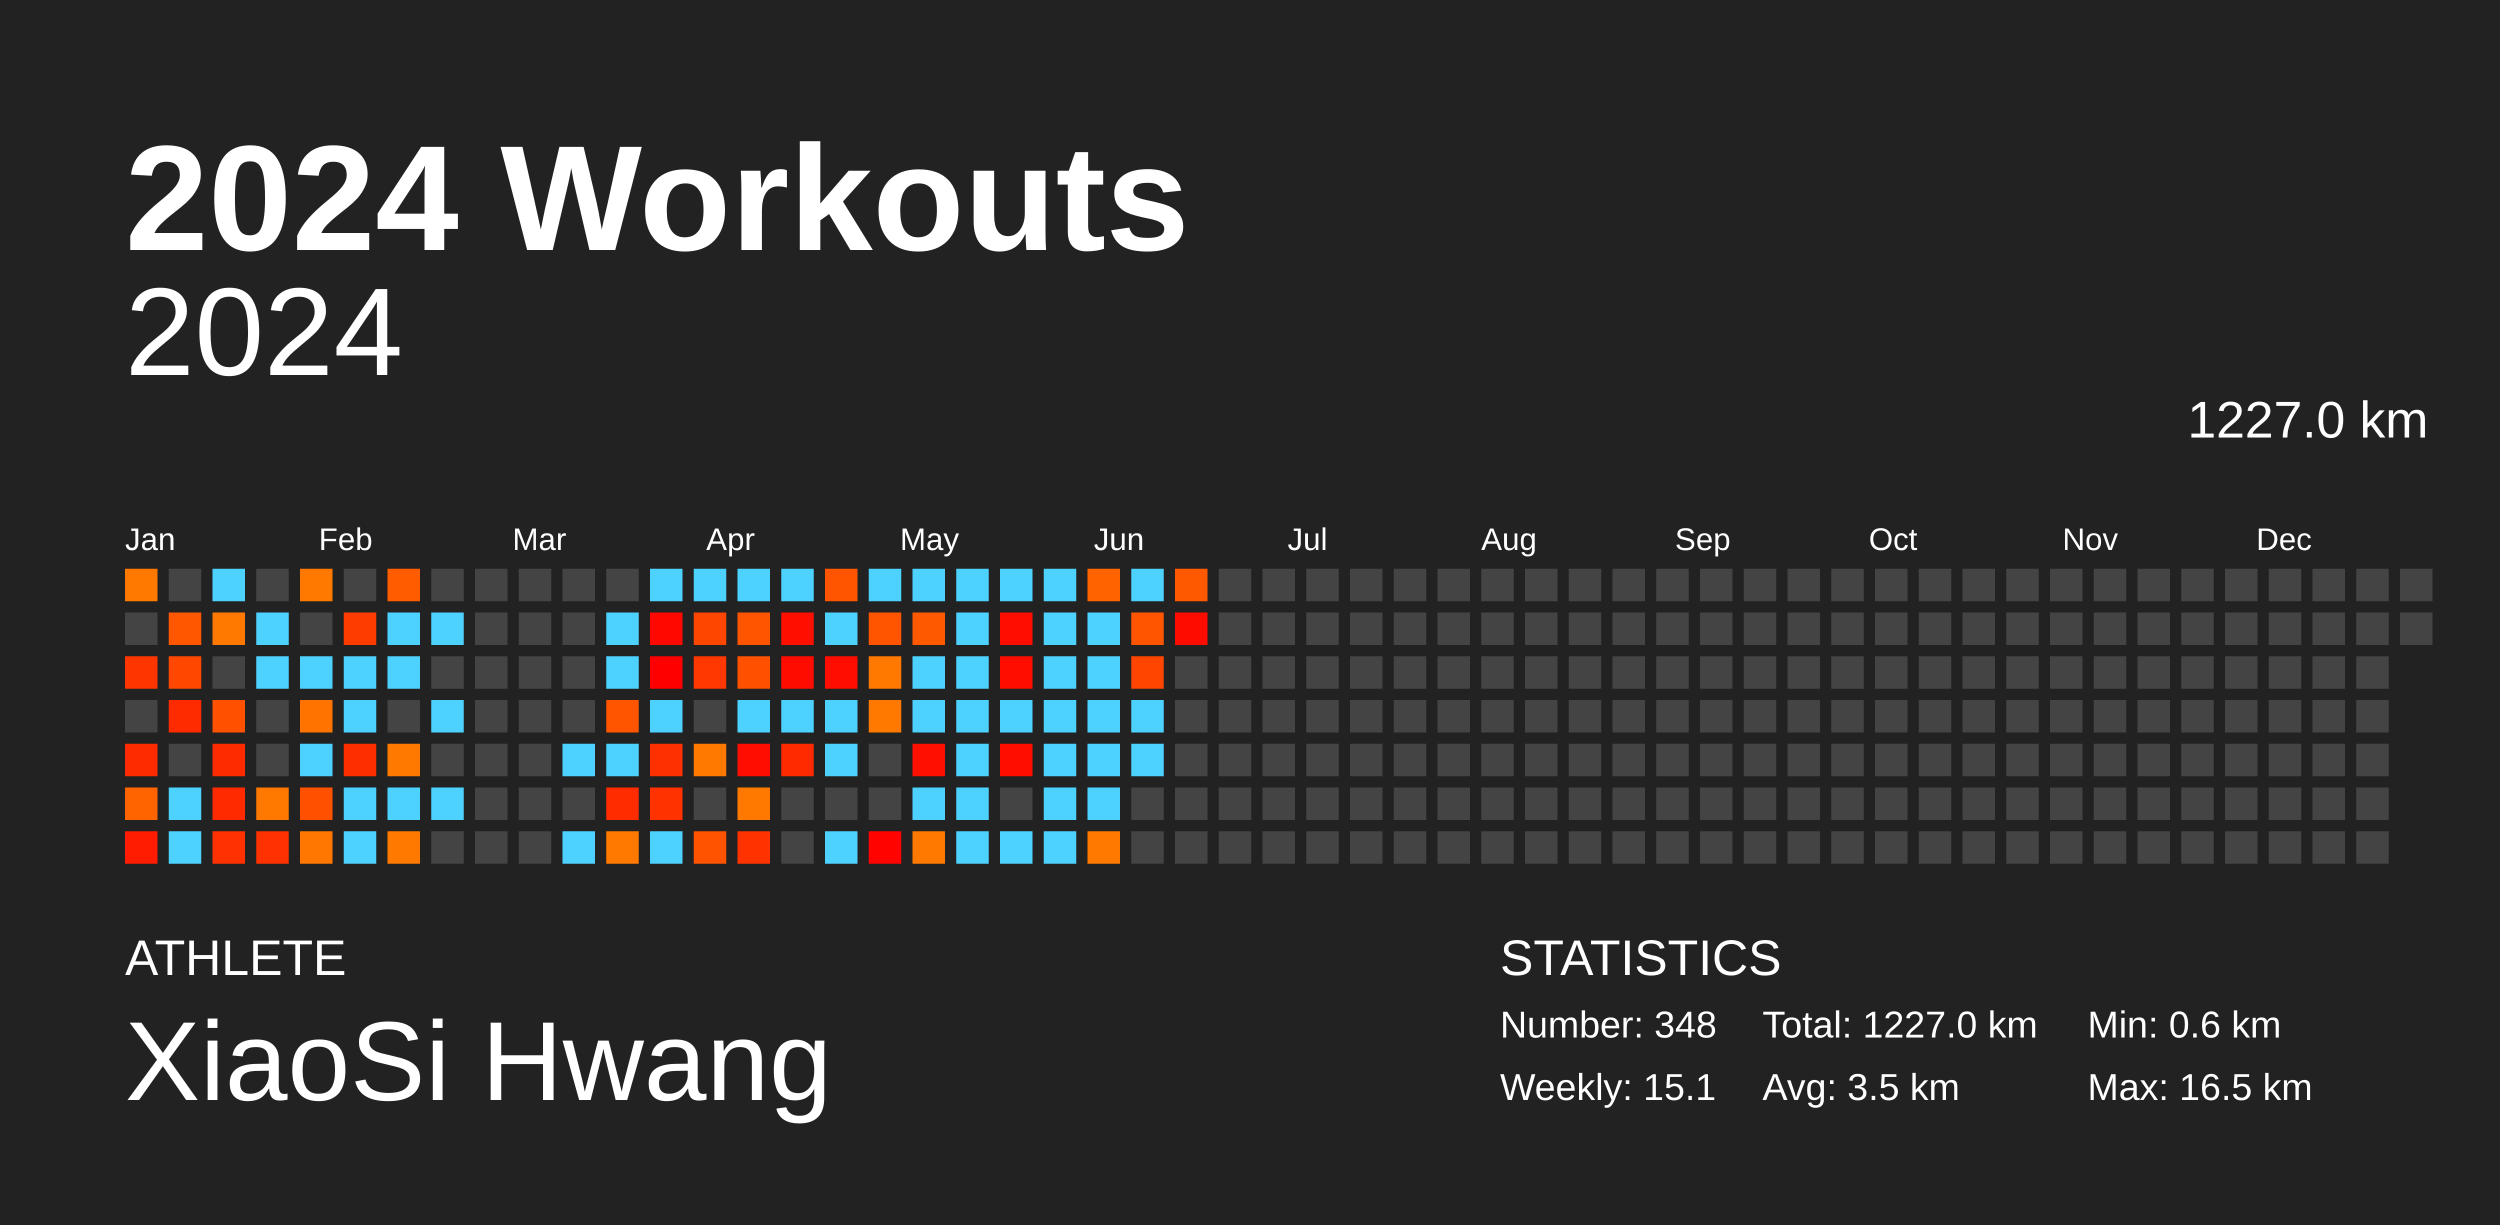
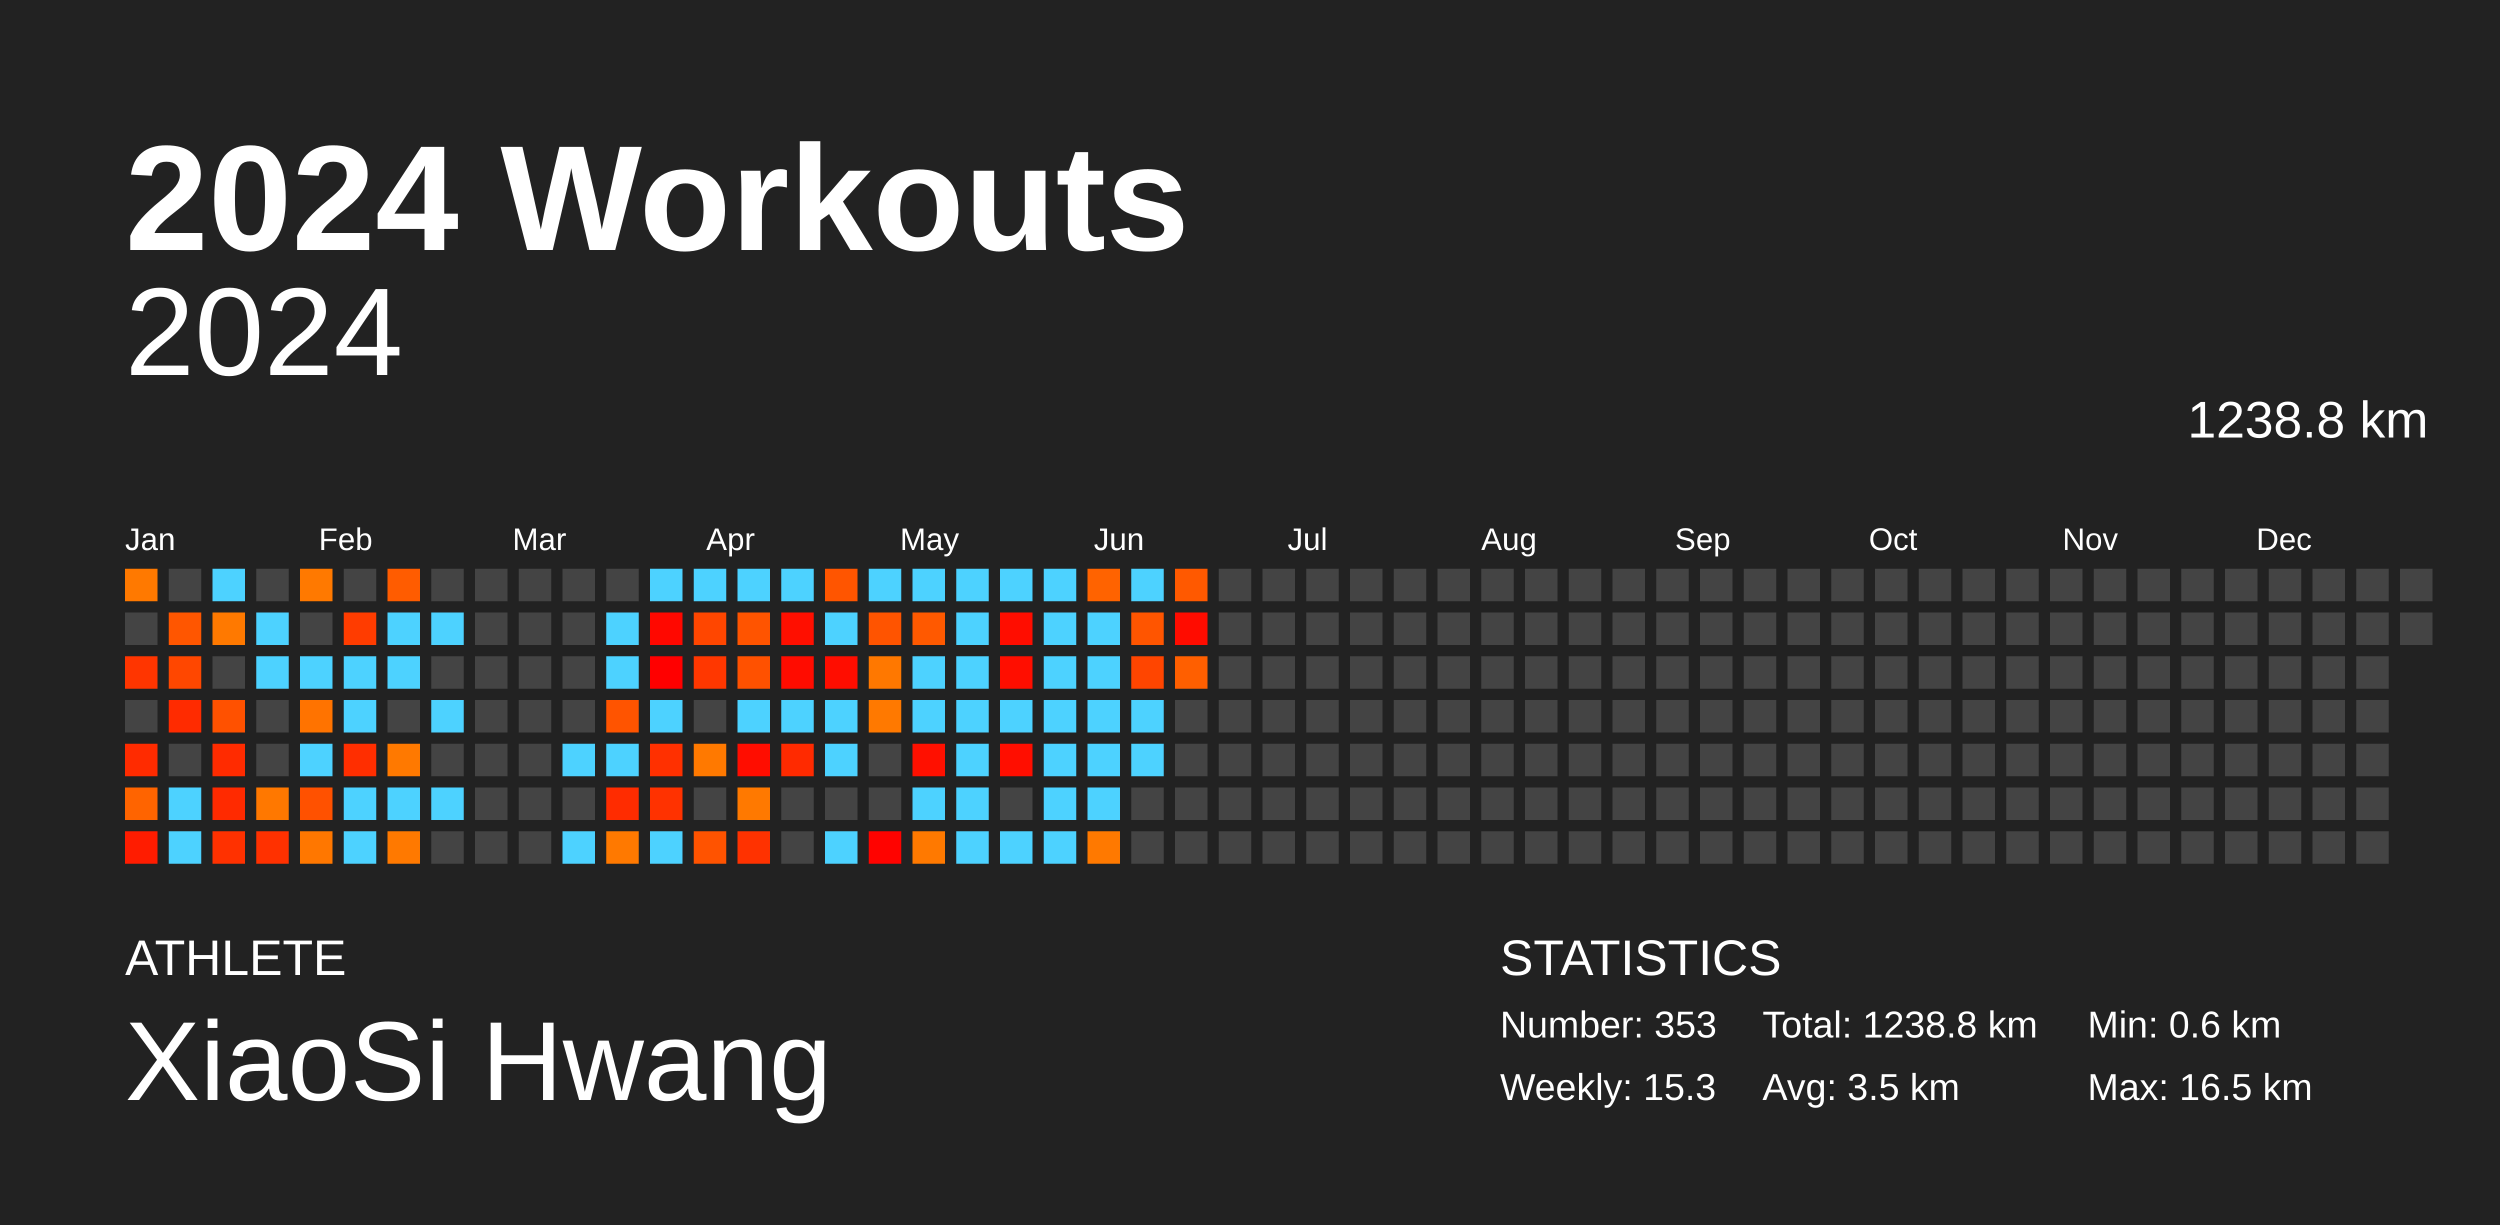
<svg xmlns="http://www.w3.org/2000/svg" baseProfile="full" height="98mm" version="1.1" viewBox="0,0,200,98" width="200mm">
  <defs />
  <rect fill="#222222" height="98" width="200" x="0" y="0" />
  <text fill="#FFFFFF" style="font-size:12px; font-family:Arial; font-weight:bold;" x="10" y="20">2024 Workouts</text>
  <text fill="#FFFFFF" style="font-size:4px; font-family:Arial" x="10" y="78">ATHLETE</text>
  <text fill="#FFFFFF" style="font-size:9px; font-family:Arial" x="10" y="88">XiaoSi Hwang</text>
  <text fill="#FFFFFF" style="font-size:4px; font-family:Arial" x="120" y="78">STATISTICS</text>
-   <text fill="#FFFFFF" style="font-size:3px; font-family:Arial" x="120" y="83">Number: 348</text>
-   <text fill="#FFFFFF" style="font-size:3px; font-family:Arial" x="120" y="88">Weekly: 15.1</text>
-   <text fill="#FFFFFF" style="font-size:3px; font-family:Arial" x="141" y="83">Total: 1227.0 km</text>
+   <text fill="#FFFFFF" style="font-size:3px; font-family:Arial" x="120" y="83">Number: 353</text>
+   <text fill="#FFFFFF" style="font-size:3px; font-family:Arial" x="120" y="88">Weekly: 15.3</text>
+   <text fill="#FFFFFF" style="font-size:3px; font-family:Arial" x="141" y="83">Total: 1238.8 km</text>
  <text fill="#FFFFFF" style="font-size:3px; font-family:Arial" x="141" y="88">Avg: 3.5 km</text>
  <text fill="#FFFFFF" style="font-size:3px; font-family:Arial" x="167" y="83">Min: 0.6 km</text>
  <text fill="#FFFFFF" style="font-size:3px; font-family:Arial" x="167" y="88">Max: 16.5 km</text>
  <text alignment-baseline="hanging" fill="#FFFFFF" style="font-size:10.0px; font-family:Arial;" x="10" y="30">2024</text>
-   <text alignment-baseline="hanging" fill="#FFFFFF" style="font-size:4.125px; font-family:Arial;" x="175" y="35">1227.0 km</text>
+   <text alignment-baseline="hanging" fill="#FFFFFF" style="font-size:4.125px; font-family:Arial;" x="175" y="35">1238.8 km</text>
  <text fill="#FFFFFF" style="font-size:2.5px; font-family:Arial" x="10.0" y="44">Jan</text>
  <text fill="#FFFFFF" style="font-size:2.5px; font-family:Arial" x="25.5" y="44">Feb</text>
  <text fill="#FFFFFF" style="font-size:2.5px; font-family:Arial" x="41.0" y="44">Mar</text>
  <text fill="#FFFFFF" style="font-size:2.5px; font-family:Arial" x="56.5" y="44">Apr</text>
  <text fill="#FFFFFF" style="font-size:2.5px; font-family:Arial" x="72.0" y="44">May</text>
  <text fill="#FFFFFF" style="font-size:2.5px; font-family:Arial" x="87.5" y="44">Jun</text>
  <text fill="#FFFFFF" style="font-size:2.5px; font-family:Arial" x="103.0" y="44">Jul</text>
  <text fill="#FFFFFF" style="font-size:2.5px; font-family:Arial" x="118.5" y="44">Aug</text>
  <text fill="#FFFFFF" style="font-size:2.5px; font-family:Arial" x="134.0" y="44">Sep</text>
  <text fill="#FFFFFF" style="font-size:2.5px; font-family:Arial" x="149.5" y="44">Oct</text>
  <text fill="#FFFFFF" style="font-size:2.5px; font-family:Arial" x="165.0" y="44">Nov</text>
  <text fill="#FFFFFF" style="font-size:2.5px; font-family:Arial" x="180.5" y="44">Dec</text>
  <rect fill="#ff7900" height="2.6" width="2.6" x="10.0" y="45.5" />
  <rect fill="#444444" height="2.6" width="2.6" x="10.0" y="49.0" />
  <rect fill="#ff3500" height="2.6" width="2.6" x="10.0" y="52.5" />
  <rect fill="#444444" height="2.6" width="2.6" x="10.0" y="56.0" />
  <rect fill="#ff2b00" height="2.6" width="2.6" x="10.0" y="59.5" />
  <rect fill="#ff6400" height="2.6" width="2.6" x="10.0" y="63.0" />
  <rect fill="#ff1c00" height="2.6" width="2.6" x="10.0" y="66.5" />
  <rect fill="#444444" height="2.6" width="2.6" x="13.5" y="45.5" />
  <rect fill="#ff5600" height="2.6" width="2.6" x="13.5" y="49.0" />
  <rect fill="#ff4700" height="2.6" width="2.6" x="13.5" y="52.5" />
  <rect fill="#ff2b00" height="2.6" width="2.6" x="13.5" y="56.0" />
  <rect fill="#444444" height="2.6" width="2.6" x="13.5" y="59.5" />
  <rect fill="#4dd2ff" height="2.6" width="2.6" x="13.5" y="63.0" />
  <rect fill="#4dd2ff" height="2.6" width="2.6" x="13.5" y="66.5" />
  <rect fill="#4dd2ff" height="2.6" width="2.6" x="17.0" y="45.5" />
  <rect fill="#ff7900" height="2.6" width="2.6" x="17.0" y="49.0" />
  <rect fill="#444444" height="2.6" width="2.6" x="17.0" y="52.5" />
  <rect fill="#ff5100" height="2.6" width="2.6" x="17.0" y="56.0" />
  <rect fill="#ff2b00" height="2.6" width="2.6" x="17.0" y="59.5" />
  <rect fill="#ff2a00" height="2.6" width="2.6" x="17.0" y="63.0" />
  <rect fill="#ff3100" height="2.6" width="2.6" x="17.0" y="66.5" />
  <rect fill="#444444" height="2.6" width="2.6" x="20.5" y="45.5" />
  <rect fill="#4dd2ff" height="2.6" width="2.6" x="20.5" y="49.0" />
  <rect fill="#4dd2ff" height="2.6" width="2.6" x="20.5" y="52.5" />
  <rect fill="#444444" height="2.6" width="2.6" x="20.5" y="56.0" />
  <rect fill="#444444" height="2.6" width="2.6" x="20.5" y="59.5" />
  <rect fill="#ff7800" height="2.6" width="2.6" x="20.5" y="63.0" />
  <rect fill="#ff3100" height="2.6" width="2.6" x="20.5" y="66.5" />
  <rect fill="#ff7900" height="2.6" width="2.6" x="24.0" y="45.5" />
  <rect fill="#444444" height="2.6" width="2.6" x="24.0" y="49.0" />
  <rect fill="#4dd2ff" height="2.6" width="2.6" x="24.0" y="52.5" />
  <rect fill="#ff7300" height="2.6" width="2.6" x="24.0" y="56.0" />
  <rect fill="#4dd2ff" height="2.6" width="2.6" x="24.0" y="59.5" />
  <rect fill="#ff5100" height="2.6" width="2.6" x="24.0" y="63.0" />
  <rect fill="#ff7700" height="2.6" width="2.6" x="24.0" y="66.5" />
  <rect fill="#444444" height="2.6" width="2.6" x="27.5" y="45.5" />
  <rect fill="#ff3c00" height="2.6" width="2.6" x="27.5" y="49.0" />
  <rect fill="#4dd2ff" height="2.6" width="2.6" x="27.5" y="52.5" />
  <rect fill="#4dd2ff" height="2.6" width="2.6" x="27.5" y="56.0" />
  <rect fill="#ff2e00" height="2.6" width="2.6" x="27.5" y="59.5" />
  <rect fill="#4dd2ff" height="2.6" width="2.6" x="27.5" y="63.0" />
  <rect fill="#4dd2ff" height="2.6" width="2.6" x="27.5" y="66.5" />
  <rect fill="#ff5c00" height="2.6" width="2.6" x="31.0" y="45.5" />
  <rect fill="#4dd2ff" height="2.6" width="2.6" x="31.0" y="49.0" />
  <rect fill="#4dd2ff" height="2.6" width="2.6" x="31.0" y="52.5" />
  <rect fill="#444444" height="2.6" width="2.6" x="31.0" y="56.0" />
  <rect fill="#ff7900" height="2.6" width="2.6" x="31.0" y="59.5" />
  <rect fill="#4dd2ff" height="2.6" width="2.6" x="31.0" y="63.0" />
  <rect fill="#ff7900" height="2.6" width="2.6" x="31.0" y="66.5" />
  <rect fill="#444444" height="2.6" width="2.6" x="34.5" y="45.5" />
  <rect fill="#4dd2ff" height="2.6" width="2.6" x="34.5" y="49.0" />
  <rect fill="#444444" height="2.6" width="2.6" x="34.5" y="52.5" />
  <rect fill="#4dd2ff" height="2.6" width="2.6" x="34.5" y="56.0" />
  <rect fill="#444444" height="2.6" width="2.6" x="34.5" y="59.5" />
  <rect fill="#4dd2ff" height="2.6" width="2.6" x="34.5" y="63.0" />
  <rect fill="#444444" height="2.6" width="2.6" x="34.5" y="66.5" />
  <rect fill="#444444" height="2.6" width="2.6" x="38.0" y="45.5" />
  <rect fill="#444444" height="2.6" width="2.6" x="38.0" y="49.0" />
  <rect fill="#444444" height="2.6" width="2.6" x="38.0" y="52.5" />
  <rect fill="#444444" height="2.6" width="2.6" x="38.0" y="56.0" />
  <rect fill="#444444" height="2.6" width="2.6" x="38.0" y="59.5" />
  <rect fill="#444444" height="2.6" width="2.6" x="38.0" y="63.0" />
  <rect fill="#444444" height="2.6" width="2.6" x="38.0" y="66.5" />
  <rect fill="#444444" height="2.6" width="2.6" x="41.5" y="45.5" />
  <rect fill="#444444" height="2.6" width="2.6" x="41.5" y="49.0" />
  <rect fill="#444444" height="2.6" width="2.6" x="41.5" y="52.5" />
  <rect fill="#444444" height="2.6" width="2.6" x="41.5" y="56.0" />
  <rect fill="#444444" height="2.6" width="2.6" x="41.5" y="59.5" />
  <rect fill="#444444" height="2.6" width="2.6" x="41.5" y="63.0" />
  <rect fill="#444444" height="2.6" width="2.6" x="41.5" y="66.5" />
  <rect fill="#444444" height="2.6" width="2.6" x="45.0" y="45.5" />
  <rect fill="#444444" height="2.6" width="2.6" x="45.0" y="49.0" />
  <rect fill="#444444" height="2.6" width="2.6" x="45.0" y="52.5" />
  <rect fill="#444444" height="2.6" width="2.6" x="45.0" y="56.0" />
  <rect fill="#4dd2ff" height="2.6" width="2.6" x="45.0" y="59.5" />
  <rect fill="#444444" height="2.6" width="2.6" x="45.0" y="63.0" />
  <rect fill="#4dd2ff" height="2.6" width="2.6" x="45.0" y="66.5" />
  <rect fill="#444444" height="2.6" width="2.6" x="48.5" y="45.5" />
  <rect fill="#4dd2ff" height="2.6" width="2.6" x="48.5" y="49.0" />
  <rect fill="#4dd2ff" height="2.6" width="2.6" x="48.5" y="52.5" />
  <rect fill="#ff5400" height="2.6" width="2.6" x="48.5" y="56.0" />
  <rect fill="#4dd2ff" height="2.6" width="2.6" x="48.5" y="59.5" />
  <rect fill="#ff2c00" height="2.6" width="2.6" x="48.5" y="63.0" />
  <rect fill="#ff7900" height="2.6" width="2.6" x="48.5" y="66.5" />
  <rect fill="#4dd2ff" height="2.6" width="2.6" x="52.0" y="45.5" />
  <rect fill="#ff0800" height="2.6" width="2.6" x="52.0" y="49.0" />
  <rect fill="#ff0000" height="2.6" width="2.6" x="52.0" y="52.5" />
  <rect fill="#4dd2ff" height="2.6" width="2.6" x="52.0" y="56.0" />
  <rect fill="#ff3000" height="2.6" width="2.6" x="52.0" y="59.5" />
  <rect fill="#ff3200" height="2.6" width="2.6" x="52.0" y="63.0" />
  <rect fill="#4dd2ff" height="2.6" width="2.6" x="52.0" y="66.5" />
  <rect fill="#4dd2ff" height="2.6" width="2.6" x="55.5" y="45.5" />
  <rect fill="#ff4600" height="2.6" width="2.6" x="55.5" y="49.0" />
  <rect fill="#ff3700" height="2.6" width="2.6" x="55.5" y="52.5" />
  <rect fill="#444444" height="2.6" width="2.6" x="55.5" y="56.0" />
  <rect fill="#ff7900" height="2.6" width="2.6" x="55.5" y="59.5" />
  <rect fill="#444444" height="2.6" width="2.6" x="55.5" y="63.0" />
  <rect fill="#ff5300" height="2.6" width="2.6" x="55.5" y="66.5" />
  <rect fill="#4dd2ff" height="2.6" width="2.6" x="59.0" y="45.5" />
  <rect fill="#ff5400" height="2.6" width="2.6" x="59.0" y="49.0" />
  <rect fill="#ff5100" height="2.6" width="2.6" x="59.0" y="52.5" />
  <rect fill="#4dd2ff" height="2.6" width="2.6" x="59.0" y="56.0" />
  <rect fill="#ff0d00" height="2.6" width="2.6" x="59.0" y="59.5" />
  <rect fill="#ff7900" height="2.6" width="2.6" x="59.0" y="63.0" />
  <rect fill="#ff3200" height="2.6" width="2.6" x="59.0" y="66.5" />
  <rect fill="#4dd2ff" height="2.6" width="2.6" x="62.5" y="45.5" />
  <rect fill="#ff0f00" height="2.6" width="2.6" x="62.5" y="49.0" />
  <rect fill="#ff0c00" height="2.6" width="2.6" x="62.5" y="52.5" />
  <rect fill="#4dd2ff" height="2.6" width="2.6" x="62.5" y="56.0" />
  <rect fill="#ff2a00" height="2.6" width="2.6" x="62.5" y="59.5" />
  <rect fill="#444444" height="2.6" width="2.6" x="62.5" y="63.0" />
  <rect fill="#444444" height="2.6" width="2.6" x="62.5" y="66.5" />
  <rect fill="#ff5500" height="2.6" width="2.6" x="66.0" y="45.5" />
  <rect fill="#4dd2ff" height="2.6" width="2.6" x="66.0" y="49.0" />
  <rect fill="#ff0d00" height="2.6" width="2.6" x="66.0" y="52.5" />
  <rect fill="#4dd2ff" height="2.6" width="2.6" x="66.0" y="56.0" />
  <rect fill="#4dd2ff" height="2.6" width="2.6" x="66.0" y="59.5" />
  <rect fill="#444444" height="2.6" width="2.6" x="66.0" y="63.0" />
  <rect fill="#4dd2ff" height="2.6" width="2.6" x="66.0" y="66.5" />
  <rect fill="#4dd2ff" height="2.6" width="2.6" x="69.5" y="45.5" />
  <rect fill="#ff5400" height="2.6" width="2.6" x="69.5" y="49.0" />
  <rect fill="#ff7800" height="2.6" width="2.6" x="69.5" y="52.5" />
  <rect fill="#ff7900" height="2.6" width="2.6" x="69.5" y="56.0" />
  <rect fill="#444444" height="2.6" width="2.6" x="69.5" y="59.5" />
  <rect fill="#444444" height="2.6" width="2.6" x="69.5" y="63.0" />
  <rect fill="#ff0300" height="2.6" width="2.6" x="69.5" y="66.5" />
  <rect fill="#4dd2ff" height="2.6" width="2.6" x="73.0" y="45.5" />
  <rect fill="#ff5900" height="2.6" width="2.6" x="73.0" y="49.0" />
  <rect fill="#4dd2ff" height="2.6" width="2.6" x="73.0" y="52.5" />
  <rect fill="#4dd2ff" height="2.6" width="2.6" x="73.0" y="56.0" />
  <rect fill="#ff1000" height="2.6" width="2.6" x="73.0" y="59.5" />
  <rect fill="#4dd2ff" height="2.6" width="2.6" x="73.0" y="63.0" />
  <rect fill="#ff7900" height="2.6" width="2.6" x="73.0" y="66.5" />
  <rect fill="#4dd2ff" height="2.6" width="2.6" x="76.5" y="45.5" />
  <rect fill="#4dd2ff" height="2.6" width="2.6" x="76.5" y="49.0" />
  <rect fill="#4dd2ff" height="2.6" width="2.6" x="76.5" y="52.5" />
  <rect fill="#4dd2ff" height="2.6" width="2.6" x="76.5" y="56.0" />
  <rect fill="#4dd2ff" height="2.6" width="2.6" x="76.5" y="59.5" />
  <rect fill="#4dd2ff" height="2.6" width="2.6" x="76.5" y="63.0" />
  <rect fill="#4dd2ff" height="2.6" width="2.6" x="76.5" y="66.5" />
  <rect fill="#4dd2ff" height="2.6" width="2.6" x="80.0" y="45.5" />
  <rect fill="#ff0d00" height="2.6" width="2.6" x="80.0" y="49.0" />
  <rect fill="#ff0e00" height="2.6" width="2.6" x="80.0" y="52.5" />
  <rect fill="#4dd2ff" height="2.6" width="2.6" x="80.0" y="56.0" />
  <rect fill="#ff0e00" height="2.6" width="2.6" x="80.0" y="59.5" />
  <rect fill="#444444" height="2.6" width="2.6" x="80.0" y="63.0" />
  <rect fill="#4dd2ff" height="2.6" width="2.6" x="80.0" y="66.5" />
  <rect fill="#4dd2ff" height="2.6" width="2.6" x="83.5" y="45.5" />
  <rect fill="#4dd2ff" height="2.6" width="2.6" x="83.5" y="49.0" />
  <rect fill="#4dd2ff" height="2.6" width="2.6" x="83.5" y="52.5" />
  <rect fill="#4dd2ff" height="2.6" width="2.6" x="83.5" y="56.0" />
  <rect fill="#4dd2ff" height="2.6" width="2.6" x="83.5" y="59.5" />
  <rect fill="#4dd2ff" height="2.6" width="2.6" x="83.5" y="63.0" />
  <rect fill="#4dd2ff" height="2.6" width="2.6" x="83.5" y="66.5" />
  <rect fill="#ff6300" height="2.6" width="2.6" x="87.0" y="45.5" />
  <rect fill="#4dd2ff" height="2.6" width="2.6" x="87.0" y="49.0" />
  <rect fill="#4dd2ff" height="2.6" width="2.6" x="87.0" y="52.5" />
  <rect fill="#4dd2ff" height="2.6" width="2.6" x="87.0" y="56.0" />
  <rect fill="#4dd2ff" height="2.6" width="2.6" x="87.0" y="59.5" />
  <rect fill="#4dd2ff" height="2.6" width="2.6" x="87.0" y="63.0" />
  <rect fill="#ff7900" height="2.6" width="2.6" x="87.0" y="66.5" />
  <rect fill="#4dd2ff" height="2.6" width="2.6" x="90.5" y="45.5" />
  <rect fill="#ff5500" height="2.6" width="2.6" x="90.5" y="49.0" />
  <rect fill="#ff4500" height="2.6" width="2.6" x="90.5" y="52.5" />
  <rect fill="#4dd2ff" height="2.6" width="2.6" x="90.5" y="56.0" />
  <rect fill="#4dd2ff" height="2.6" width="2.6" x="90.5" y="59.5" />
  <rect fill="#444444" height="2.6" width="2.6" x="90.5" y="63.0" />
  <rect fill="#444444" height="2.6" width="2.6" x="90.5" y="66.5" />
  <rect fill="#ff5900" height="2.6" width="2.6" x="94.0" y="45.5" />
  <rect fill="#ff0c00" height="2.6" width="2.6" x="94.0" y="49.0" />
-   <rect fill="#444444" height="2.6" width="2.6" x="94.0" y="52.5" />
+   <rect fill="#ff5f00" height="2.6" width="2.6" x="94.0" y="52.5" />
  <rect fill="#444444" height="2.6" width="2.6" x="94.0" y="56.0" />
  <rect fill="#444444" height="2.6" width="2.6" x="94.0" y="59.5" />
  <rect fill="#444444" height="2.6" width="2.6" x="94.0" y="63.0" />
  <rect fill="#444444" height="2.6" width="2.6" x="94.0" y="66.5" />
  <rect fill="#444444" height="2.6" width="2.6" x="97.5" y="45.5" />
  <rect fill="#444444" height="2.6" width="2.6" x="97.5" y="49.0" />
  <rect fill="#444444" height="2.6" width="2.6" x="97.5" y="52.5" />
  <rect fill="#444444" height="2.6" width="2.6" x="97.5" y="56.0" />
  <rect fill="#444444" height="2.6" width="2.6" x="97.5" y="59.5" />
  <rect fill="#444444" height="2.6" width="2.6" x="97.5" y="63.0" />
  <rect fill="#444444" height="2.6" width="2.6" x="97.5" y="66.5" />
  <rect fill="#444444" height="2.6" width="2.6" x="101.0" y="45.5" />
  <rect fill="#444444" height="2.6" width="2.6" x="101.0" y="49.0" />
  <rect fill="#444444" height="2.6" width="2.6" x="101.0" y="52.5" />
  <rect fill="#444444" height="2.6" width="2.6" x="101.0" y="56.0" />
  <rect fill="#444444" height="2.6" width="2.6" x="101.0" y="59.5" />
  <rect fill="#444444" height="2.6" width="2.6" x="101.0" y="63.0" />
  <rect fill="#444444" height="2.6" width="2.6" x="101.0" y="66.5" />
  <rect fill="#444444" height="2.6" width="2.6" x="104.5" y="45.5" />
  <rect fill="#444444" height="2.6" width="2.6" x="104.5" y="49.0" />
  <rect fill="#444444" height="2.6" width="2.6" x="104.5" y="52.5" />
  <rect fill="#444444" height="2.6" width="2.6" x="104.5" y="56.0" />
  <rect fill="#444444" height="2.6" width="2.6" x="104.5" y="59.5" />
  <rect fill="#444444" height="2.6" width="2.6" x="104.5" y="63.0" />
  <rect fill="#444444" height="2.6" width="2.6" x="104.5" y="66.5" />
  <rect fill="#444444" height="2.6" width="2.6" x="108.0" y="45.5" />
  <rect fill="#444444" height="2.6" width="2.6" x="108.0" y="49.0" />
  <rect fill="#444444" height="2.6" width="2.6" x="108.0" y="52.5" />
  <rect fill="#444444" height="2.6" width="2.6" x="108.0" y="56.0" />
  <rect fill="#444444" height="2.6" width="2.6" x="108.0" y="59.5" />
  <rect fill="#444444" height="2.6" width="2.6" x="108.0" y="63.0" />
  <rect fill="#444444" height="2.6" width="2.6" x="108.0" y="66.5" />
  <rect fill="#444444" height="2.6" width="2.6" x="111.5" y="45.5" />
  <rect fill="#444444" height="2.6" width="2.6" x="111.5" y="49.0" />
  <rect fill="#444444" height="2.6" width="2.6" x="111.5" y="52.5" />
  <rect fill="#444444" height="2.6" width="2.6" x="111.5" y="56.0" />
  <rect fill="#444444" height="2.6" width="2.6" x="111.5" y="59.5" />
  <rect fill="#444444" height="2.6" width="2.6" x="111.5" y="63.0" />
  <rect fill="#444444" height="2.6" width="2.6" x="111.5" y="66.5" />
  <rect fill="#444444" height="2.6" width="2.6" x="115.0" y="45.5" />
  <rect fill="#444444" height="2.6" width="2.6" x="115.0" y="49.0" />
  <rect fill="#444444" height="2.6" width="2.6" x="115.0" y="52.5" />
  <rect fill="#444444" height="2.6" width="2.6" x="115.0" y="56.0" />
  <rect fill="#444444" height="2.6" width="2.6" x="115.0" y="59.5" />
  <rect fill="#444444" height="2.6" width="2.6" x="115.0" y="63.0" />
  <rect fill="#444444" height="2.6" width="2.6" x="115.0" y="66.5" />
  <rect fill="#444444" height="2.6" width="2.6" x="118.5" y="45.5" />
  <rect fill="#444444" height="2.6" width="2.6" x="118.5" y="49.0" />
  <rect fill="#444444" height="2.6" width="2.6" x="118.5" y="52.5" />
  <rect fill="#444444" height="2.6" width="2.6" x="118.5" y="56.0" />
  <rect fill="#444444" height="2.6" width="2.6" x="118.5" y="59.5" />
  <rect fill="#444444" height="2.6" width="2.6" x="118.5" y="63.0" />
  <rect fill="#444444" height="2.6" width="2.6" x="118.5" y="66.5" />
  <rect fill="#444444" height="2.6" width="2.6" x="122.0" y="45.5" />
  <rect fill="#444444" height="2.6" width="2.6" x="122.0" y="49.0" />
  <rect fill="#444444" height="2.6" width="2.6" x="122.0" y="52.5" />
  <rect fill="#444444" height="2.6" width="2.6" x="122.0" y="56.0" />
  <rect fill="#444444" height="2.6" width="2.6" x="122.0" y="59.5" />
  <rect fill="#444444" height="2.6" width="2.6" x="122.0" y="63.0" />
  <rect fill="#444444" height="2.6" width="2.6" x="122.0" y="66.5" />
  <rect fill="#444444" height="2.6" width="2.6" x="125.5" y="45.5" />
  <rect fill="#444444" height="2.6" width="2.6" x="125.5" y="49.0" />
  <rect fill="#444444" height="2.6" width="2.6" x="125.5" y="52.5" />
  <rect fill="#444444" height="2.6" width="2.6" x="125.5" y="56.0" />
  <rect fill="#444444" height="2.6" width="2.6" x="125.5" y="59.5" />
  <rect fill="#444444" height="2.6" width="2.6" x="125.5" y="63.0" />
  <rect fill="#444444" height="2.6" width="2.6" x="125.5" y="66.5" />
  <rect fill="#444444" height="2.6" width="2.6" x="129.0" y="45.5" />
  <rect fill="#444444" height="2.6" width="2.6" x="129.0" y="49.0" />
  <rect fill="#444444" height="2.6" width="2.6" x="129.0" y="52.5" />
  <rect fill="#444444" height="2.6" width="2.6" x="129.0" y="56.0" />
  <rect fill="#444444" height="2.6" width="2.6" x="129.0" y="59.5" />
  <rect fill="#444444" height="2.6" width="2.6" x="129.0" y="63.0" />
  <rect fill="#444444" height="2.6" width="2.6" x="129.0" y="66.5" />
  <rect fill="#444444" height="2.6" width="2.6" x="132.5" y="45.5" />
  <rect fill="#444444" height="2.6" width="2.6" x="132.5" y="49.0" />
  <rect fill="#444444" height="2.6" width="2.6" x="132.5" y="52.5" />
  <rect fill="#444444" height="2.6" width="2.6" x="132.5" y="56.0" />
  <rect fill="#444444" height="2.6" width="2.6" x="132.5" y="59.5" />
  <rect fill="#444444" height="2.6" width="2.6" x="132.5" y="63.0" />
  <rect fill="#444444" height="2.6" width="2.6" x="132.5" y="66.5" />
  <rect fill="#444444" height="2.6" width="2.6" x="136.0" y="45.5" />
  <rect fill="#444444" height="2.6" width="2.6" x="136.0" y="49.0" />
  <rect fill="#444444" height="2.6" width="2.6" x="136.0" y="52.5" />
  <rect fill="#444444" height="2.6" width="2.6" x="136.0" y="56.0" />
  <rect fill="#444444" height="2.6" width="2.6" x="136.0" y="59.5" />
  <rect fill="#444444" height="2.6" width="2.6" x="136.0" y="63.0" />
  <rect fill="#444444" height="2.6" width="2.6" x="136.0" y="66.5" />
  <rect fill="#444444" height="2.6" width="2.6" x="139.5" y="45.5" />
  <rect fill="#444444" height="2.6" width="2.6" x="139.5" y="49.0" />
  <rect fill="#444444" height="2.6" width="2.6" x="139.5" y="52.5" />
  <rect fill="#444444" height="2.6" width="2.6" x="139.5" y="56.0" />
  <rect fill="#444444" height="2.6" width="2.6" x="139.5" y="59.5" />
  <rect fill="#444444" height="2.6" width="2.6" x="139.5" y="63.0" />
  <rect fill="#444444" height="2.6" width="2.6" x="139.5" y="66.5" />
  <rect fill="#444444" height="2.6" width="2.6" x="143.0" y="45.5" />
  <rect fill="#444444" height="2.6" width="2.6" x="143.0" y="49.0" />
  <rect fill="#444444" height="2.6" width="2.6" x="143.0" y="52.5" />
  <rect fill="#444444" height="2.6" width="2.6" x="143.0" y="56.0" />
  <rect fill="#444444" height="2.6" width="2.6" x="143.0" y="59.5" />
  <rect fill="#444444" height="2.6" width="2.6" x="143.0" y="63.0" />
  <rect fill="#444444" height="2.6" width="2.6" x="143.0" y="66.5" />
  <rect fill="#444444" height="2.6" width="2.6" x="146.5" y="45.5" />
  <rect fill="#444444" height="2.6" width="2.6" x="146.5" y="49.0" />
  <rect fill="#444444" height="2.6" width="2.6" x="146.5" y="52.5" />
  <rect fill="#444444" height="2.6" width="2.6" x="146.5" y="56.0" />
  <rect fill="#444444" height="2.6" width="2.6" x="146.5" y="59.5" />
  <rect fill="#444444" height="2.6" width="2.6" x="146.5" y="63.0" />
  <rect fill="#444444" height="2.6" width="2.6" x="146.5" y="66.5" />
  <rect fill="#444444" height="2.6" width="2.6" x="150.0" y="45.5" />
  <rect fill="#444444" height="2.6" width="2.6" x="150.0" y="49.0" />
  <rect fill="#444444" height="2.6" width="2.6" x="150.0" y="52.5" />
  <rect fill="#444444" height="2.6" width="2.6" x="150.0" y="56.0" />
  <rect fill="#444444" height="2.6" width="2.6" x="150.0" y="59.5" />
  <rect fill="#444444" height="2.6" width="2.6" x="150.0" y="63.0" />
  <rect fill="#444444" height="2.6" width="2.6" x="150.0" y="66.5" />
  <rect fill="#444444" height="2.6" width="2.6" x="153.5" y="45.5" />
  <rect fill="#444444" height="2.6" width="2.6" x="153.5" y="49.0" />
  <rect fill="#444444" height="2.6" width="2.6" x="153.5" y="52.5" />
  <rect fill="#444444" height="2.6" width="2.6" x="153.5" y="56.0" />
  <rect fill="#444444" height="2.6" width="2.6" x="153.5" y="59.5" />
  <rect fill="#444444" height="2.6" width="2.6" x="153.5" y="63.0" />
  <rect fill="#444444" height="2.6" width="2.6" x="153.5" y="66.5" />
  <rect fill="#444444" height="2.6" width="2.6" x="157.0" y="45.5" />
  <rect fill="#444444" height="2.6" width="2.6" x="157.0" y="49.0" />
  <rect fill="#444444" height="2.6" width="2.6" x="157.0" y="52.5" />
  <rect fill="#444444" height="2.6" width="2.6" x="157.0" y="56.0" />
  <rect fill="#444444" height="2.6" width="2.6" x="157.0" y="59.5" />
  <rect fill="#444444" height="2.6" width="2.6" x="157.0" y="63.0" />
  <rect fill="#444444" height="2.6" width="2.6" x="157.0" y="66.5" />
  <rect fill="#444444" height="2.6" width="2.6" x="160.5" y="45.5" />
  <rect fill="#444444" height="2.6" width="2.6" x="160.5" y="49.0" />
  <rect fill="#444444" height="2.6" width="2.6" x="160.5" y="52.5" />
  <rect fill="#444444" height="2.6" width="2.6" x="160.5" y="56.0" />
  <rect fill="#444444" height="2.6" width="2.6" x="160.5" y="59.5" />
  <rect fill="#444444" height="2.6" width="2.6" x="160.5" y="63.0" />
  <rect fill="#444444" height="2.6" width="2.6" x="160.5" y="66.5" />
  <rect fill="#444444" height="2.6" width="2.6" x="164.0" y="45.5" />
  <rect fill="#444444" height="2.6" width="2.6" x="164.0" y="49.0" />
  <rect fill="#444444" height="2.6" width="2.6" x="164.0" y="52.5" />
  <rect fill="#444444" height="2.6" width="2.6" x="164.0" y="56.0" />
  <rect fill="#444444" height="2.6" width="2.6" x="164.0" y="59.5" />
  <rect fill="#444444" height="2.6" width="2.6" x="164.0" y="63.0" />
  <rect fill="#444444" height="2.6" width="2.6" x="164.0" y="66.5" />
  <rect fill="#444444" height="2.6" width="2.6" x="167.5" y="45.5" />
  <rect fill="#444444" height="2.6" width="2.6" x="167.5" y="49.0" />
  <rect fill="#444444" height="2.6" width="2.6" x="167.5" y="52.5" />
  <rect fill="#444444" height="2.6" width="2.6" x="167.5" y="56.0" />
  <rect fill="#444444" height="2.6" width="2.6" x="167.5" y="59.5" />
  <rect fill="#444444" height="2.6" width="2.6" x="167.5" y="63.0" />
  <rect fill="#444444" height="2.6" width="2.6" x="167.5" y="66.5" />
  <rect fill="#444444" height="2.6" width="2.6" x="171.0" y="45.5" />
  <rect fill="#444444" height="2.6" width="2.6" x="171.0" y="49.0" />
  <rect fill="#444444" height="2.6" width="2.6" x="171.0" y="52.5" />
  <rect fill="#444444" height="2.6" width="2.6" x="171.0" y="56.0" />
  <rect fill="#444444" height="2.6" width="2.6" x="171.0" y="59.5" />
  <rect fill="#444444" height="2.6" width="2.6" x="171.0" y="63.0" />
  <rect fill="#444444" height="2.6" width="2.6" x="171.0" y="66.5" />
  <rect fill="#444444" height="2.6" width="2.6" x="174.5" y="45.5" />
  <rect fill="#444444" height="2.6" width="2.6" x="174.5" y="49.0" />
  <rect fill="#444444" height="2.6" width="2.6" x="174.5" y="52.5" />
  <rect fill="#444444" height="2.6" width="2.6" x="174.5" y="56.0" />
  <rect fill="#444444" height="2.6" width="2.6" x="174.5" y="59.5" />
  <rect fill="#444444" height="2.6" width="2.6" x="174.5" y="63.0" />
  <rect fill="#444444" height="2.6" width="2.6" x="174.5" y="66.5" />
  <rect fill="#444444" height="2.6" width="2.6" x="178.0" y="45.5" />
  <rect fill="#444444" height="2.6" width="2.6" x="178.0" y="49.0" />
  <rect fill="#444444" height="2.6" width="2.6" x="178.0" y="52.5" />
  <rect fill="#444444" height="2.6" width="2.6" x="178.0" y="56.0" />
  <rect fill="#444444" height="2.6" width="2.6" x="178.0" y="59.5" />
  <rect fill="#444444" height="2.6" width="2.6" x="178.0" y="63.0" />
  <rect fill="#444444" height="2.6" width="2.6" x="178.0" y="66.5" />
  <rect fill="#444444" height="2.6" width="2.6" x="181.5" y="45.5" />
  <rect fill="#444444" height="2.6" width="2.6" x="181.5" y="49.0" />
  <rect fill="#444444" height="2.6" width="2.6" x="181.5" y="52.5" />
  <rect fill="#444444" height="2.6" width="2.6" x="181.5" y="56.0" />
  <rect fill="#444444" height="2.6" width="2.6" x="181.5" y="59.5" />
  <rect fill="#444444" height="2.6" width="2.6" x="181.5" y="63.0" />
  <rect fill="#444444" height="2.6" width="2.6" x="181.5" y="66.5" />
  <rect fill="#444444" height="2.6" width="2.6" x="185.0" y="45.5" />
  <rect fill="#444444" height="2.6" width="2.6" x="185.0" y="49.0" />
  <rect fill="#444444" height="2.6" width="2.6" x="185.0" y="52.5" />
  <rect fill="#444444" height="2.6" width="2.6" x="185.0" y="56.0" />
  <rect fill="#444444" height="2.6" width="2.6" x="185.0" y="59.5" />
  <rect fill="#444444" height="2.6" width="2.6" x="185.0" y="63.0" />
  <rect fill="#444444" height="2.6" width="2.6" x="185.0" y="66.5" />
  <rect fill="#444444" height="2.6" width="2.6" x="188.5" y="45.5" />
  <rect fill="#444444" height="2.6" width="2.6" x="188.5" y="49.0" />
  <rect fill="#444444" height="2.6" width="2.6" x="188.5" y="52.5" />
  <rect fill="#444444" height="2.6" width="2.6" x="188.5" y="56.0" />
  <rect fill="#444444" height="2.6" width="2.6" x="188.5" y="59.5" />
  <rect fill="#444444" height="2.6" width="2.6" x="188.5" y="63.0" />
  <rect fill="#444444" height="2.6" width="2.6" x="188.5" y="66.5" />
  <rect fill="#444444" height="2.6" width="2.6" x="192.0" y="45.5" />
  <rect fill="#444444" height="2.6" width="2.6" x="192.0" y="49.0" />
</svg>
